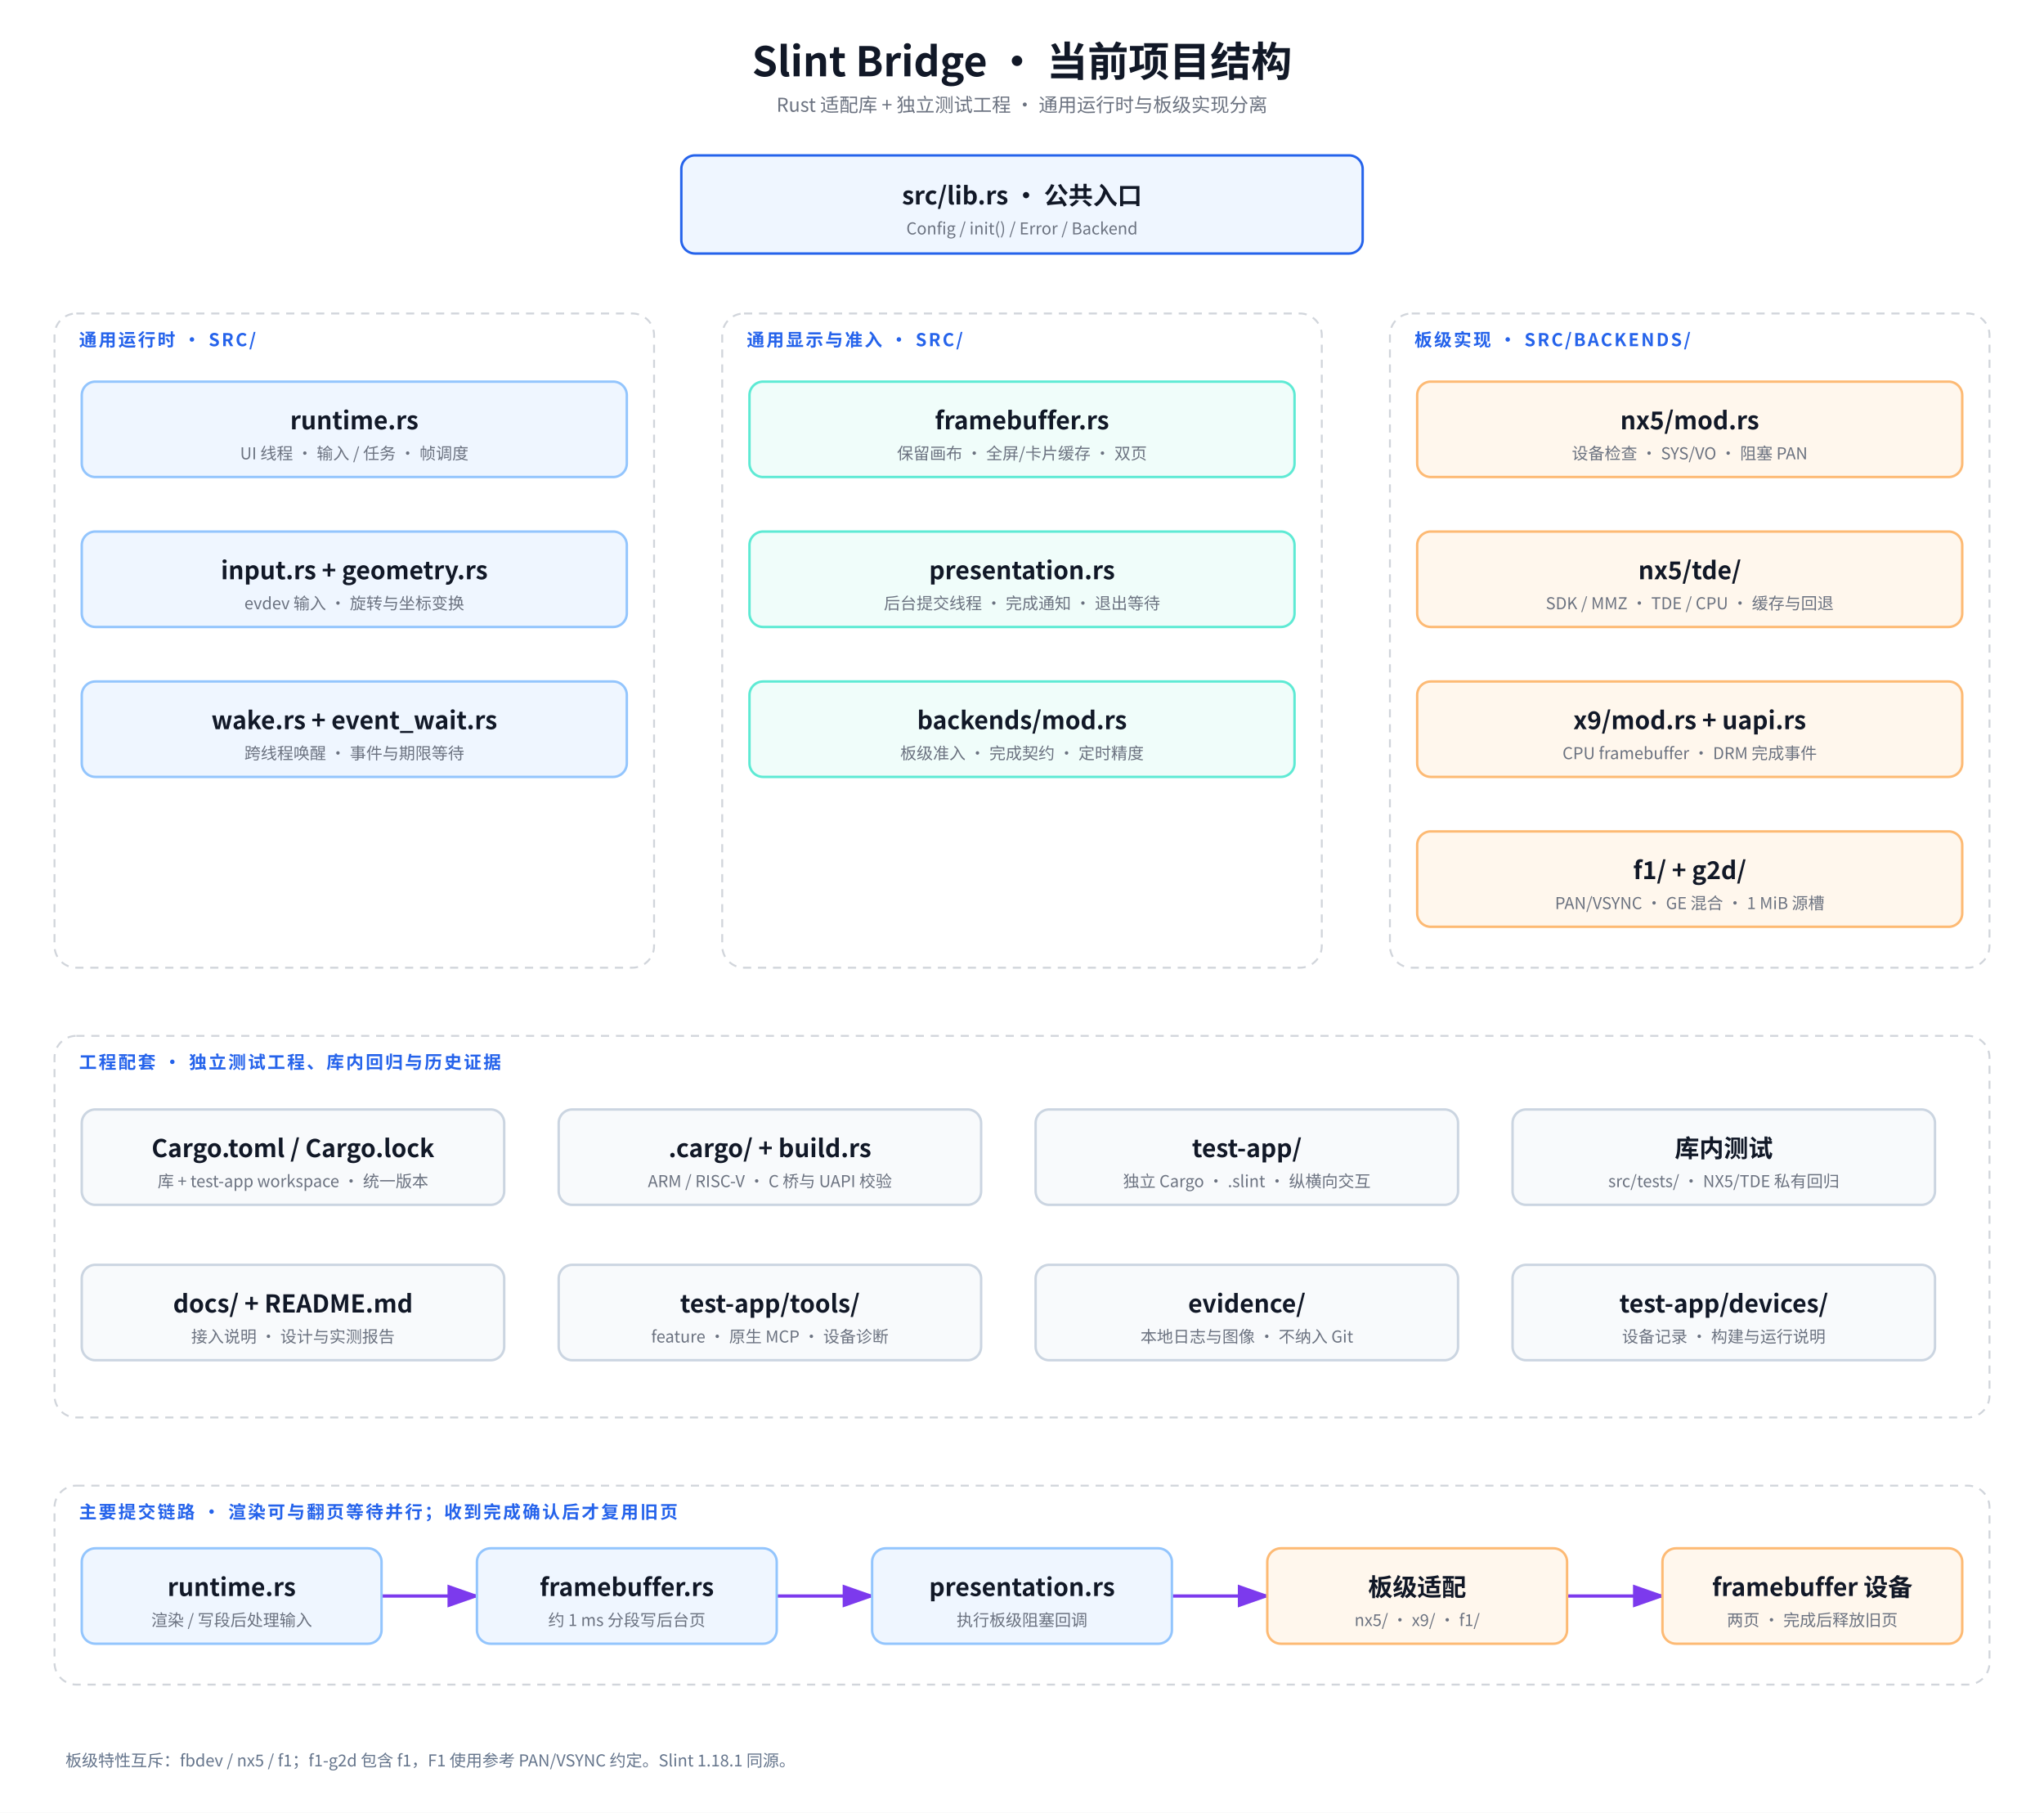
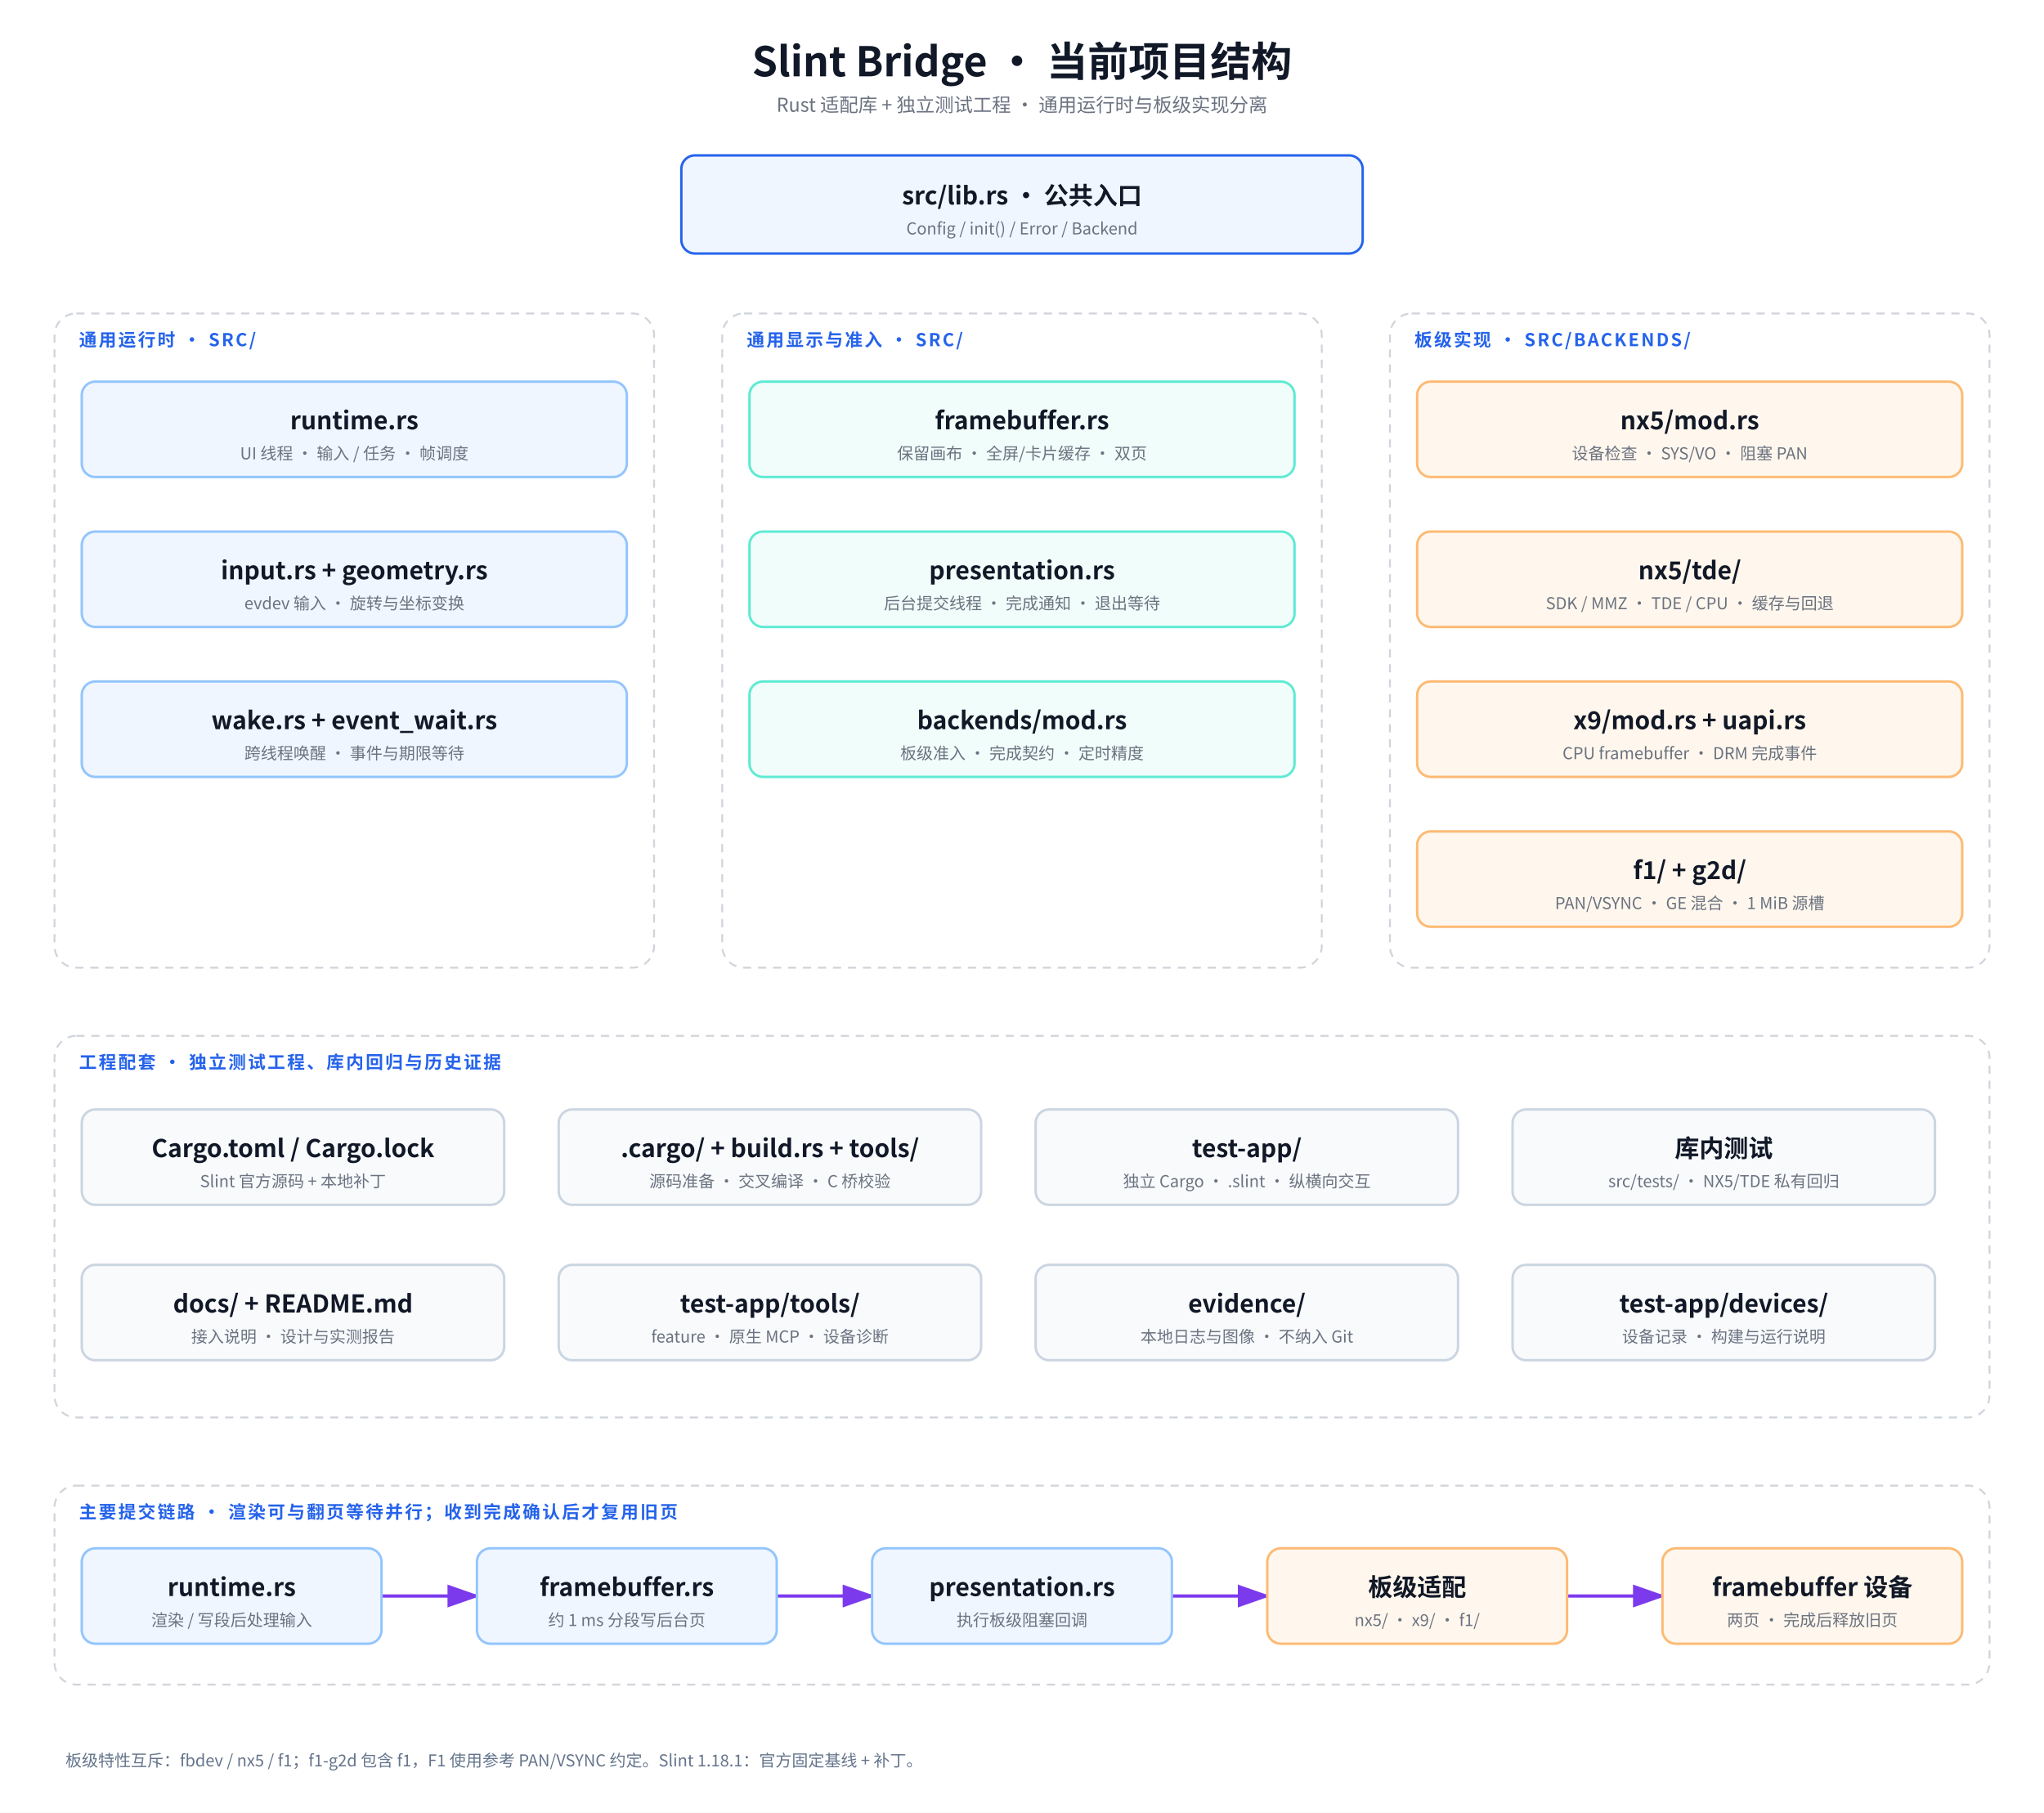
<svg xmlns="http://www.w3.org/2000/svg" viewBox="0 0 1500 1330" width="1500" height="1330" data-generator="fireworks-tech-graph" data-schema-version="1" data-text-metrics="heuristic-v1" data-style-id="1" data-visual-theme="Flat Icon" data-diagram-type="architecture" data-motion-scene="" data-semantic-profile="generic" data-semantic-valid="true" data-quality-profile="showcase" data-max-bends-per-edge="2" data-max-total-bends="8" data-max-route-stretch="1.35" data-max-bridged-crossings="0" data-min-node-gap="40.0" data-min-container-gutter="20.0" data-min-label-clearance="4.0" data-min-segment-length="16.0">
  <defs>
    <marker id="arrowA" markerWidth="10" markerHeight="7" refX="9" refY="3.5" orient="auto">
      <polygon points="0 0, 10 3.5, 0 7" fill="#7c3aed" />
    </marker>
    <marker id="arrowB" markerWidth="10" markerHeight="7" refX="9" refY="3.5" orient="auto">
      <polygon points="0 0, 10 3.5, 0 7" fill="#10b981" />
    </marker>
    <marker id="arrowC" markerWidth="10" markerHeight="7" refX="9" refY="3.5" orient="auto">
      <polygon points="0 0, 10 3.5, 0 7" fill="#2563eb" />
    </marker>
    <marker id="arrowE" markerWidth="10" markerHeight="7" refX="9" refY="3.5" orient="auto">
      <polygon points="0 0, 10 3.5, 0 7" fill="#f97316" />
    </marker>
    <marker id="arrowF" markerWidth="10" markerHeight="7" refX="9" refY="3.5" orient="auto">
      <polygon points="0 0, 10 3.5, 0 7" fill="#7c3aed" />
    </marker>
    <marker id="arrowG" markerWidth="10" markerHeight="7" refX="9" refY="3.5" orient="auto">
      <polygon points="0 0, 10 3.5, 0 7" fill="#ef4444" />
    </marker>
    <marker id="arrowH" markerWidth="10" markerHeight="7" refX="9" refY="3.5" orient="auto">
      <polygon points="0 0, 10 3.5, 0 7" fill="#6b7280" />
    </marker>
    <filter id="shadowSoft" x="-20%" y="-20%" width="140%" height="160%">
      <feDropShadow dx="0" dy="3" stdDeviation="6" flood-color="#0f172a" flood-opacity="0.12" />
    </filter>
    <filter id="shadowGlass" x="-20%" y="-20%" width="140%" height="160%">
      <feDropShadow dx="0" dy="10" stdDeviation="16" flood-color="#020617" flood-opacity="0.28" />
    </filter>
    <style>
    text { font-family: 'Noto Sans CJK SC', 'PingFang SC', 'Microsoft YaHei', sans-serif; }
    .title { font-size: 30px; font-weight: 700; fill: #111827; }
    .subtitle { font-size: 14px; font-weight: 500; fill: #6b7280; }
    .section { font-size: 13px; font-weight: 700; fill: #2563eb; letter-spacing: 1.4px; }
    .section-sub { font-size: 12px; font-weight: 500; fill: #64748b; }
    .node-title { font-weight: 700; fill: #111827; }
    .node-sub { font-weight: 500; fill: #6b7280; }
    .node-type { font-size: 12px; font-weight: 700; fill: #64748b; letter-spacing: 0.08em; }
    .arrow-label { font-size: 12px; font-weight: 600; fill: #6b7280; }
    .legend { font-size: 12px; font-weight: 500; fill: #6b7280; }
    .footnote { font-size: 12px; font-weight: 500; fill: #64748b; }
    .metric-label { font-size: 8.5px; font-weight: 700; fill: #64748b; text-transform: uppercase; }
    .metric-value { font-size: 9.5px; font-weight: 700; fill: #111827; }
    </style>
  </defs>
  <rect data-graph-role="background" width="1500.0" height="1330.0" fill="#ffffff" />
  <text x="750.0" y="56" text-anchor="middle" class="title">Slint Bridge · 当前项目结构</text>
  <text x="750.0" y="82" text-anchor="middle" class="subtitle">Rust 适配库 + 独立测试工程 · 通用运行时与板级实现分离</text>
  <g id="runtime_group" data-graph-role="container" data-container-id="runtime_group" data-semantic-role="boundary" data-graph-bounds="40,230,480,710">
    <rect data-graph-role="container" x="40.0" y="230.0" width="440.0" height="480.0" rx="16.0" fill="none" stroke="#d1d5db" stroke-width="1.4" stroke-dasharray="6 5" />
    <text x="58.0" y="254.0" class="section">通用运行时 · SRC/</text>
    <rect id="runtime_group-header" data-graph-role="reserved" data-reserved-kind="container-header" x="48" y="236" width="142.06" height="30" fill="none" stroke="none" />
  </g>
  <g id="display_group" data-graph-role="container" data-container-id="display_group" data-semantic-role="boundary" data-graph-bounds="530,230,970,710">
    <rect data-graph-role="container" x="530.0" y="230.0" width="440.0" height="480.0" rx="16.0" fill="none" stroke="#d1d5db" stroke-width="1.4" stroke-dasharray="6 5" />
    <text x="548.0" y="254.0" class="section">通用显示与准入 · SRC/</text>
    <rect id="display_group-header" data-graph-role="reserved" data-reserved-kind="container-header" x="538" y="236" width="168.06" height="30" fill="none" stroke="none" />
  </g>
  <g id="nx5_group" data-graph-role="container" data-container-id="nx5_group" data-semantic-role="boundary" data-graph-bounds="1020,230,1460,710">
    <rect data-graph-role="container" x="1020.0" y="230.0" width="440.0" height="480.0" rx="16.0" fill="none" stroke="#d1d5db" stroke-width="1.4" stroke-dasharray="6 5" />
    <text x="1038.0" y="254.0" class="section">板级实现 · SRC/BACKENDS/</text>
    <rect id="nx5_group-header" data-graph-role="reserved" data-reserved-kind="container-header" x="1028" y="236" width="196.92" height="30" fill="none" stroke="none" />
  </g>
  <g id="support" data-graph-role="container" data-container-id="support" data-semantic-role="boundary" data-graph-bounds="40,760,1460,1040">
    <rect data-graph-role="container" x="40.0" y="760.0" width="1420.0" height="280.0" rx="16.0" fill="none" stroke="#d1d5db" stroke-width="1.4" stroke-dasharray="6 5" />
    <text x="58.0" y="784.0" class="section">工程配套 · 独立测试工程、库内回归与历史证据</text>
    <rect id="support-header" data-graph-role="reserved" data-reserved-kind="container-header" x="48" y="766" width="306.9" height="30" fill="none" stroke="none" />
  </g>
  <g id="flow" data-graph-role="container" data-container-id="flow" data-semantic-role="boundary" data-graph-bounds="40,1090,1460,1236">
    <rect data-graph-role="container" x="40.0" y="1090.0" width="1420.0" height="146.0" rx="16.0" fill="none" stroke="#d1d5db" stroke-width="1.4" stroke-dasharray="6 5" />
    <text x="58.0" y="1114.0" class="section">主要提交链路 · 渲染可与翻页等待并行；收到完成确认后才复用旧页</text>
    <rect id="flow-header" data-graph-role="reserved" data-reserved-kind="container-header" x="48" y="1096" width="423.9" height="30" fill="none" stroke="none" />
  </g>
  <path id="flow_rt_flow_fb" data-graph-role="edge" data-edge-id="flow_rt_flow_fb" data-source="flow_rt" data-target="flow_fb" data-edge-kind="flow" data-topic-id="" data-flow="control" data-motion-role="" data-motion-stage="" data-motion-order="" data-protocol="" data-via="" data-critical-path-id="" data-critical-hop="" data-critical-hops="" data-critical="false" data-bends="0" data-route-stretch="1.0" data-bridges="" d="M 280,1171 L 350,1171" fill="none" stroke="#7c3aed" stroke-width="2.4" stroke-linecap="round" stroke-linejoin="round" marker-end="url(#arrowA)" />
  <path id="flow_fb_flow_pr" data-graph-role="edge" data-edge-id="flow_fb_flow_pr" data-source="flow_fb" data-target="flow_pr" data-edge-kind="flow" data-topic-id="" data-flow="control" data-motion-role="" data-motion-stage="" data-motion-order="" data-protocol="" data-via="" data-critical-path-id="" data-critical-hop="" data-critical-hops="" data-critical="false" data-bends="0" data-route-stretch="1.0" data-bridges="" d="M 570,1171 L 640,1171" fill="none" stroke="#7c3aed" stroke-width="2.4" stroke-linecap="round" stroke-linejoin="round" marker-end="url(#arrowA)" />
  <path id="flow_pr_flow_nx" data-graph-role="edge" data-edge-id="flow_pr_flow_nx" data-source="flow_pr" data-target="flow_nx" data-edge-kind="flow" data-topic-id="" data-flow="control" data-motion-role="" data-motion-stage="" data-motion-order="" data-protocol="" data-via="" data-critical-path-id="" data-critical-hop="" data-critical-hops="" data-critical="false" data-bends="0" data-route-stretch="1.0" data-bridges="" d="M 860,1171 L 930,1171" fill="none" stroke="#7c3aed" stroke-width="2.4" stroke-linecap="round" stroke-linejoin="round" marker-end="url(#arrowA)" />
  <path id="flow_nx_flow_dev" data-graph-role="edge" data-edge-id="flow_nx_flow_dev" data-source="flow_nx" data-target="flow_dev" data-edge-kind="flow" data-topic-id="" data-flow="control" data-motion-role="" data-motion-stage="" data-motion-order="" data-protocol="" data-via="" data-critical-path-id="" data-critical-hop="" data-critical-hops="" data-critical="false" data-bends="0" data-route-stretch="1.0" data-bridges="" d="M 1150,1171 L 1220,1171" fill="none" stroke="#7c3aed" stroke-width="2.4" stroke-linecap="round" stroke-linejoin="round" marker-end="url(#arrowA)" />
  <g id="node-public" data-graph-role="node" data-node-id="public" data-semantic-role="rect" data-motion-role="" data-motion-stage="" data-motion-order="" data-parent="" data-deployment-id="" data-topic-id="" data-span-id="" data-station-order="" data-status="" data-start-ms="" data-duration-ms="" data-parent-span="" data-graph-bounds="500,114,1000,186">
    <rect x="500.0" y="114.0" width="500.0" height="72.0" rx="10.0" fill="#eff6ff" stroke="#2563eb" stroke-width="1.8" />
    <text data-text-role="title" data-full-text="src/lib.rs · 公共入口" data-text-max-width="476.0" x="750.0" y="150.0" text-anchor="middle" class="node-title" font-size="18">src/lib.rs · 公共入口</text>
    <text data-text-role="subtitle" data-full-text="Config / init() / Error / Backend" data-text-max-width="476.0" x="750.0" y="172.0" text-anchor="middle" class="node-sub" font-size="12">Config / init() / Error / Backend</text>
  </g>
  <g id="node-runtime" data-graph-role="node" data-node-id="runtime" data-semantic-role="rect" data-motion-role="" data-motion-stage="" data-motion-order="" data-parent="" data-deployment-id="" data-topic-id="" data-span-id="" data-station-order="" data-status="" data-start-ms="" data-duration-ms="" data-parent-span="" data-graph-bounds="60,280,460,350">
    <rect x="60.0" y="280.0" width="400.0" height="70.0" rx="10.0" fill="#eff6ff" stroke="#93c5fd" stroke-width="1.8" />
    <text data-text-role="title" data-full-text="runtime.rs" data-text-max-width="376.0" x="260.0" y="315.0" text-anchor="middle" class="node-title" font-size="18">runtime.rs</text>
    <text data-text-role="subtitle" data-full-text="UI 线程 · 输入 / 任务 · 帧调度" data-text-max-width="376.0" x="260.0" y="337.0" text-anchor="middle" class="node-sub" font-size="12">UI 线程 · 输入 / 任务 · 帧调度</text>
  </g>
  <g id="node-input" data-graph-role="node" data-node-id="input" data-semantic-role="rect" data-motion-role="" data-motion-stage="" data-motion-order="" data-parent="" data-deployment-id="" data-topic-id="" data-span-id="" data-station-order="" data-status="" data-start-ms="" data-duration-ms="" data-parent-span="" data-graph-bounds="60,390,460,460">
    <rect x="60.0" y="390.0" width="400.0" height="70.0" rx="10.0" fill="#eff6ff" stroke="#93c5fd" stroke-width="1.8" />
    <text data-text-role="title" data-full-text="input.rs + geometry.rs" data-text-max-width="376.0" x="260.0" y="425.0" text-anchor="middle" class="node-title" font-size="18">input.rs + geometry.rs</text>
    <text data-text-role="subtitle" data-full-text="evdev 输入 · 旋转与坐标变换" data-text-max-width="376.0" x="260.0" y="447.0" text-anchor="middle" class="node-sub" font-size="12">evdev 输入 · 旋转与坐标变换</text>
  </g>
  <g id="node-wake" data-graph-role="node" data-node-id="wake" data-semantic-role="rect" data-motion-role="" data-motion-stage="" data-motion-order="" data-parent="" data-deployment-id="" data-topic-id="" data-span-id="" data-station-order="" data-status="" data-start-ms="" data-duration-ms="" data-parent-span="" data-graph-bounds="60,500,460,570">
    <rect x="60.0" y="500.0" width="400.0" height="70.0" rx="10.0" fill="#eff6ff" stroke="#93c5fd" stroke-width="1.8" />
    <text data-text-role="title" data-full-text="wake.rs + event_wait.rs" data-text-max-width="376.0" x="260.0" y="535.0" text-anchor="middle" class="node-title" font-size="18">wake.rs + event_wait.rs</text>
    <text data-text-role="subtitle" data-full-text="跨线程唤醒 · 事件与期限等待" data-text-max-width="376.0" x="260.0" y="557.0" text-anchor="middle" class="node-sub" font-size="12">跨线程唤醒 · 事件与期限等待</text>
  </g>
  <g id="node-framebuffer" data-graph-role="node" data-node-id="framebuffer" data-semantic-role="rect" data-motion-role="" data-motion-stage="" data-motion-order="" data-parent="" data-deployment-id="" data-topic-id="" data-span-id="" data-station-order="" data-status="" data-start-ms="" data-duration-ms="" data-parent-span="" data-graph-bounds="550,280,950,350">
    <rect x="550.0" y="280.0" width="400.0" height="70.0" rx="10.0" fill="#f0fdfa" stroke="#5eead4" stroke-width="1.8" />
    <text data-text-role="title" data-full-text="framebuffer.rs" data-text-max-width="376.0" x="750.0" y="315.0" text-anchor="middle" class="node-title" font-size="18">framebuffer.rs</text>
    <text data-text-role="subtitle" data-full-text="保留画布 · 全屏/卡片缓存 · 双页" data-text-max-width="376.0" x="750.0" y="337.0" text-anchor="middle" class="node-sub" font-size="12">保留画布 · 全屏/卡片缓存 · 双页</text>
  </g>
  <g id="node-presentation" data-graph-role="node" data-node-id="presentation" data-semantic-role="rect" data-motion-role="" data-motion-stage="" data-motion-order="" data-parent="" data-deployment-id="" data-topic-id="" data-span-id="" data-station-order="" data-status="" data-start-ms="" data-duration-ms="" data-parent-span="" data-graph-bounds="550,390,950,460">
    <rect x="550.0" y="390.0" width="400.0" height="70.0" rx="10.0" fill="#f0fdfa" stroke="#5eead4" stroke-width="1.8" />
    <text data-text-role="title" data-full-text="presentation.rs" data-text-max-width="376.0" x="750.0" y="425.0" text-anchor="middle" class="node-title" font-size="18">presentation.rs</text>
    <text data-text-role="subtitle" data-full-text="后台提交线程 · 完成通知 · 退出等待" data-text-max-width="376.0" x="750.0" y="447.0" text-anchor="middle" class="node-sub" font-size="12">后台提交线程 · 完成通知 · 退出等待</text>
  </g>
  <g id="node-admission" data-graph-role="node" data-node-id="admission" data-semantic-role="rect" data-motion-role="" data-motion-stage="" data-motion-order="" data-parent="" data-deployment-id="" data-topic-id="" data-span-id="" data-station-order="" data-status="" data-start-ms="" data-duration-ms="" data-parent-span="" data-graph-bounds="550,500,950,570">
    <rect x="550.0" y="500.0" width="400.0" height="70.0" rx="10.0" fill="#f0fdfa" stroke="#5eead4" stroke-width="1.8" />
    <text data-text-role="title" data-full-text="backends/mod.rs" data-text-max-width="376.0" x="750.0" y="535.0" text-anchor="middle" class="node-title" font-size="18">backends/mod.rs</text>
    <text data-text-role="subtitle" data-full-text="板级准入 · 完成契约 · 定时精度" data-text-max-width="376.0" x="750.0" y="557.0" text-anchor="middle" class="node-sub" font-size="12">板级准入 · 完成契约 · 定时精度</text>
  </g>
  <g id="node-nx5" data-graph-role="node" data-node-id="nx5" data-semantic-role="rect" data-motion-role="" data-motion-stage="" data-motion-order="" data-parent="" data-deployment-id="" data-topic-id="" data-span-id="" data-station-order="" data-status="" data-start-ms="" data-duration-ms="" data-parent-span="" data-graph-bounds="1040,280,1440,350">
    <rect x="1040.0" y="280.0" width="400.0" height="70.0" rx="10.0" fill="#fff7ed" stroke="#fdba74" stroke-width="1.8" />
    <text data-text-role="title" data-full-text="nx5/mod.rs" data-text-max-width="376.0" x="1240.0" y="315.0" text-anchor="middle" class="node-title" font-size="18">nx5/mod.rs</text>
    <text data-text-role="subtitle" data-full-text="设备检查 · SYS/VO · 阻塞 PAN" data-text-max-width="376.0" x="1240.0" y="337.0" text-anchor="middle" class="node-sub" font-size="12">设备检查 · SYS/VO · 阻塞 PAN</text>
  </g>
  <g id="node-tde" data-graph-role="node" data-node-id="tde" data-semantic-role="rect" data-motion-role="" data-motion-stage="" data-motion-order="" data-parent="" data-deployment-id="" data-topic-id="" data-span-id="" data-station-order="" data-status="" data-start-ms="" data-duration-ms="" data-parent-span="" data-graph-bounds="1040,390,1440,460">
    <rect x="1040.0" y="390.0" width="400.0" height="70.0" rx="10.0" fill="#fff7ed" stroke="#fdba74" stroke-width="1.8" />
    <text data-text-role="title" data-full-text="nx5/tde/" data-text-max-width="376.0" x="1240.0" y="425.0" text-anchor="middle" class="node-title" font-size="18">nx5/tde/</text>
    <text data-text-role="subtitle" data-full-text="SDK / MMZ · TDE / CPU · 缓存与回退" data-text-max-width="376.0" x="1240.0" y="447.0" text-anchor="middle" class="node-sub" font-size="12">SDK / MMZ · TDE / CPU · 缓存与回退</text>
  </g>
  <g id="node-native" data-graph-role="node" data-node-id="native" data-semantic-role="rect" data-motion-role="" data-motion-stage="" data-motion-order="" data-parent="" data-deployment-id="" data-topic-id="" data-span-id="" data-station-order="" data-status="" data-start-ms="" data-duration-ms="" data-parent-span="" data-graph-bounds="1040,500,1440,570">
    <rect x="1040.0" y="500.0" width="400.0" height="70.0" rx="10.0" fill="#fff7ed" stroke="#fdba74" stroke-width="1.8" />
    <text data-text-role="title" data-full-text="x9/mod.rs + uapi.rs" data-text-max-width="376.0" x="1240.0" y="535.0" text-anchor="middle" class="node-title" font-size="18">x9/mod.rs + uapi.rs</text>
    <text data-text-role="subtitle" data-full-text="CPU framebuffer · DRM 完成事件" data-text-max-width="376.0" x="1240.0" y="557.0" text-anchor="middle" class="node-sub" font-size="12">CPU framebuffer · DRM 完成事件</text>
  </g>
  <g id="node-f1" data-graph-role="node" data-node-id="f1" data-semantic-role="rect" data-motion-role="" data-motion-stage="" data-motion-order="" data-parent="" data-deployment-id="" data-topic-id="" data-span-id="" data-station-order="" data-status="" data-start-ms="" data-duration-ms="" data-parent-span="" data-graph-bounds="1040,610,1440,680">
    <rect x="1040.0" y="610.0" width="400.0" height="70.0" rx="10.0" fill="#fff7ed" stroke="#fdba74" stroke-width="1.8" />
    <text data-text-role="title" data-full-text="f1/ + g2d/" data-text-max-width="376.0" x="1240.0" y="645.0" text-anchor="middle" class="node-title" font-size="18">f1/ + g2d/</text>
    <text data-text-role="subtitle" data-full-text="PAN/VSYNC · GE 混合 · 1 MiB 源槽" data-text-max-width="376.0" x="1240.0" y="667.0" text-anchor="middle" class="node-sub" font-size="12">PAN/VSYNC · GE 混合 · 1 MiB 源槽</text>
  </g>
  <g id="node-cargo" data-graph-role="node" data-node-id="cargo" data-semantic-role="rect" data-motion-role="" data-motion-stage="" data-motion-order="" data-parent="" data-deployment-id="" data-topic-id="" data-span-id="" data-station-order="" data-status="" data-start-ms="" data-duration-ms="" data-parent-span="" data-graph-bounds="60,814,370,884">
    <rect x="60.0" y="814.0" width="310.0" height="70.0" rx="10.0" fill="#f8fafc" stroke="#cbd5e1" stroke-width="1.8" />
    <text data-text-role="title" data-full-text="Cargo.toml / Cargo.lock" data-text-max-width="286.0" x="215.0" y="849.0" text-anchor="middle" class="node-title" font-size="18">Cargo.toml / Cargo.lock</text>
-     <text data-text-role="subtitle" data-full-text="库 + test-app workspace · 统一版本" data-text-max-width="286.0" x="215.0" y="871.0" text-anchor="middle" class="node-sub" font-size="12">库 + test-app workspace · 统一版本</text>
+     <text data-text-role="subtitle" data-full-text="Slint 官方源码 + 本地补丁" data-text-max-width="286.0" x="215.0" y="871.0" text-anchor="middle" class="node-sub" font-size="12">Slint 官方源码 + 本地补丁</text>
  </g>
  <g id="node-build" data-graph-role="node" data-node-id="build" data-semantic-role="rect" data-motion-role="" data-motion-stage="" data-motion-order="" data-parent="" data-deployment-id="" data-topic-id="" data-span-id="" data-station-order="" data-status="" data-start-ms="" data-duration-ms="" data-parent-span="" data-graph-bounds="410,814,720,884">
    <rect x="410.0" y="814.0" width="310.0" height="70.0" rx="10.0" fill="#f8fafc" stroke="#cbd5e1" stroke-width="1.8" />
-     <text data-text-role="title" data-full-text=".cargo/ + build.rs" data-text-max-width="286.0" x="565.0" y="849.0" text-anchor="middle" class="node-title" font-size="18">.cargo/ + build.rs</text>
-     <text data-text-role="subtitle" data-full-text="ARM / RISC-V · C 桥与 UAPI 校验" data-text-max-width="286.0" x="565.0" y="871.0" text-anchor="middle" class="node-sub" font-size="12">ARM / RISC-V · C 桥与 UAPI 校验</text>
+     <text data-text-role="title" data-full-text=".cargo/ + build.rs + tools/" data-text-max-width="286.0" x="565.0" y="849.0" text-anchor="middle" class="node-title" font-size="18">.cargo/ + build.rs + tools/</text>
+     <text data-text-role="subtitle" data-full-text="源码准备 · 交叉编译 · C 桥校验" data-text-max-width="286.0" x="565.0" y="871.0" text-anchor="middle" class="node-sub" font-size="12">源码准备 · 交叉编译 · C 桥校验</text>
  </g>
  <g id="node-examples" data-graph-role="node" data-node-id="examples" data-semantic-role="rect" data-motion-role="" data-motion-stage="" data-motion-order="" data-parent="" data-deployment-id="" data-topic-id="" data-span-id="" data-station-order="" data-status="" data-start-ms="" data-duration-ms="" data-parent-span="" data-graph-bounds="760,814,1070,884">
    <rect x="760.0" y="814.0" width="310.0" height="70.0" rx="10.0" fill="#f8fafc" stroke="#cbd5e1" stroke-width="1.8" />
    <text data-text-role="title" data-full-text="test-app/" data-text-max-width="286.0" x="915.0" y="849.0" text-anchor="middle" class="node-title" font-size="18">test-app/</text>
    <text data-text-role="subtitle" data-full-text="独立 Cargo · .slint · 纵横向交互" data-text-max-width="286.0" x="915.0" y="871.0" text-anchor="middle" class="node-sub" font-size="12">独立 Cargo · .slint · 纵横向交互</text>
  </g>
  <g id="node-tests" data-graph-role="node" data-node-id="tests" data-semantic-role="rect" data-motion-role="" data-motion-stage="" data-motion-order="" data-parent="" data-deployment-id="" data-topic-id="" data-span-id="" data-station-order="" data-status="" data-start-ms="" data-duration-ms="" data-parent-span="" data-graph-bounds="1110,814,1420,884">
    <rect x="1110.0" y="814.0" width="310.0" height="70.0" rx="10.0" fill="#f8fafc" stroke="#cbd5e1" stroke-width="1.8" />
    <text data-text-role="title" data-full-text="库内测试" data-text-max-width="286.0" x="1265.0" y="849.0" text-anchor="middle" class="node-title" font-size="18">库内测试</text>
    <text data-text-role="subtitle" data-full-text="src/tests/ · NX5/TDE 私有回归" data-text-max-width="286.0" x="1265.0" y="871.0" text-anchor="middle" class="node-sub" font-size="12">src/tests/ · NX5/TDE 私有回归</text>
  </g>
  <g id="node-docs" data-graph-role="node" data-node-id="docs" data-semantic-role="rect" data-motion-role="" data-motion-stage="" data-motion-order="" data-parent="" data-deployment-id="" data-topic-id="" data-span-id="" data-station-order="" data-status="" data-start-ms="" data-duration-ms="" data-parent-span="" data-graph-bounds="60,928,370,998">
    <rect x="60.0" y="928.0" width="310.0" height="70.0" rx="10.0" fill="#f8fafc" stroke="#cbd5e1" stroke-width="1.8" />
    <text data-text-role="title" data-full-text="docs/ + README.md" data-text-max-width="286.0" x="215.0" y="963.0" text-anchor="middle" class="node-title" font-size="18">docs/ + README.md</text>
    <text data-text-role="subtitle" data-full-text="接入说明 · 设计与实测报告" data-text-max-width="286.0" x="215.0" y="985.0" text-anchor="middle" class="node-sub" font-size="12">接入说明 · 设计与实测报告</text>
  </g>
  <g id="node-tools" data-graph-role="node" data-node-id="tools" data-semantic-role="rect" data-motion-role="" data-motion-stage="" data-motion-order="" data-parent="" data-deployment-id="" data-topic-id="" data-span-id="" data-station-order="" data-status="" data-start-ms="" data-duration-ms="" data-parent-span="" data-graph-bounds="410,928,720,998">
    <rect x="410.0" y="928.0" width="310.0" height="70.0" rx="10.0" fill="#f8fafc" stroke="#cbd5e1" stroke-width="1.8" />
    <text data-text-role="title" data-full-text="test-app/tools/" data-text-max-width="286.0" x="565.0" y="963.0" text-anchor="middle" class="node-title" font-size="18">test-app/tools/</text>
    <text data-text-role="subtitle" data-full-text="feature · 原生 MCP · 设备诊断" data-text-max-width="286.0" x="565.0" y="985.0" text-anchor="middle" class="node-sub" font-size="12">feature · 原生 MCP · 设备诊断</text>
  </g>
  <g id="node-evidence" data-graph-role="node" data-node-id="evidence" data-semantic-role="rect" data-motion-role="" data-motion-stage="" data-motion-order="" data-parent="" data-deployment-id="" data-topic-id="" data-span-id="" data-station-order="" data-status="" data-start-ms="" data-duration-ms="" data-parent-span="" data-graph-bounds="760,928,1070,998">
    <rect x="760.0" y="928.0" width="310.0" height="70.0" rx="10.0" fill="#f8fafc" stroke="#cbd5e1" stroke-width="1.8" />
    <text data-text-role="title" data-full-text="evidence/" data-text-max-width="286.0" x="915.0" y="963.0" text-anchor="middle" class="node-title" font-size="18">evidence/</text>
    <text data-text-role="subtitle" data-full-text="本地日志与图像 · 不纳入 Git" data-text-max-width="286.0" x="915.0" y="985.0" text-anchor="middle" class="node-sub" font-size="12">本地日志与图像 · 不纳入 Git</text>
  </g>
  <g id="node-environment" data-graph-role="node" data-node-id="environment" data-semantic-role="rect" data-motion-role="" data-motion-stage="" data-motion-order="" data-parent="" data-deployment-id="" data-topic-id="" data-span-id="" data-station-order="" data-status="" data-start-ms="" data-duration-ms="" data-parent-span="" data-graph-bounds="1110,928,1420,998">
    <rect x="1110.0" y="928.0" width="310.0" height="70.0" rx="10.0" fill="#f8fafc" stroke="#cbd5e1" stroke-width="1.8" />
    <text data-text-role="title" data-full-text="test-app/devices/" data-text-max-width="286.0" x="1265.0" y="963.0" text-anchor="middle" class="node-title" font-size="18">test-app/devices/</text>
    <text data-text-role="subtitle" data-full-text="设备记录 · 构建与运行说明" data-text-max-width="286.0" x="1265.0" y="985.0" text-anchor="middle" class="node-sub" font-size="12">设备记录 · 构建与运行说明</text>
  </g>
  <g id="node-flow_rt" data-graph-role="node" data-node-id="flow_rt" data-semantic-role="rect" data-motion-role="" data-motion-stage="" data-motion-order="" data-parent="" data-deployment-id="" data-topic-id="" data-span-id="" data-station-order="" data-status="" data-start-ms="" data-duration-ms="" data-parent-span="" data-graph-bounds="60,1136,280,1206">
    <rect x="60.0" y="1136.0" width="220.0" height="70.0" rx="10.0" fill="#eff6ff" stroke="#93c5fd" stroke-width="1.8" />
    <text data-text-role="title" data-full-text="runtime.rs" data-text-max-width="196.0" x="170.0" y="1171.0" text-anchor="middle" class="node-title" font-size="18">runtime.rs</text>
    <text data-text-role="subtitle" data-full-text="渲染 / 写段后处理输入" data-text-max-width="196.0" x="170.0" y="1193.0" text-anchor="middle" class="node-sub" font-size="12">渲染 / 写段后处理输入</text>
  </g>
  <g id="node-flow_fb" data-graph-role="node" data-node-id="flow_fb" data-semantic-role="rect" data-motion-role="" data-motion-stage="" data-motion-order="" data-parent="" data-deployment-id="" data-topic-id="" data-span-id="" data-station-order="" data-status="" data-start-ms="" data-duration-ms="" data-parent-span="" data-graph-bounds="350,1136,570,1206">
    <rect x="350.0" y="1136.0" width="220.0" height="70.0" rx="10.0" fill="#eff6ff" stroke="#93c5fd" stroke-width="1.8" />
    <text data-text-role="title" data-full-text="framebuffer.rs" data-text-max-width="196.0" x="460.0" y="1171.0" text-anchor="middle" class="node-title" font-size="18">framebuffer.rs</text>
    <text data-text-role="subtitle" data-full-text="约 1 ms 分段写后台页" data-text-max-width="196.0" x="460.0" y="1193.0" text-anchor="middle" class="node-sub" font-size="12">约 1 ms 分段写后台页</text>
  </g>
  <g id="node-flow_pr" data-graph-role="node" data-node-id="flow_pr" data-semantic-role="rect" data-motion-role="" data-motion-stage="" data-motion-order="" data-parent="" data-deployment-id="" data-topic-id="" data-span-id="" data-station-order="" data-status="" data-start-ms="" data-duration-ms="" data-parent-span="" data-graph-bounds="640,1136,860,1206">
    <rect x="640.0" y="1136.0" width="220.0" height="70.0" rx="10.0" fill="#eff6ff" stroke="#93c5fd" stroke-width="1.8" />
    <text data-text-role="title" data-full-text="presentation.rs" data-text-max-width="196.0" x="750.0" y="1171.0" text-anchor="middle" class="node-title" font-size="18">presentation.rs</text>
    <text data-text-role="subtitle" data-full-text="执行板级阻塞回调" data-text-max-width="196.0" x="750.0" y="1193.0" text-anchor="middle" class="node-sub" font-size="12">执行板级阻塞回调</text>
  </g>
  <g id="node-flow_nx" data-graph-role="node" data-node-id="flow_nx" data-semantic-role="rect" data-motion-role="" data-motion-stage="" data-motion-order="" data-parent="" data-deployment-id="" data-topic-id="" data-span-id="" data-station-order="" data-status="" data-start-ms="" data-duration-ms="" data-parent-span="" data-graph-bounds="930,1136,1150,1206">
    <rect x="930.0" y="1136.0" width="220.0" height="70.0" rx="10.0" fill="#fff7ed" stroke="#fdba74" stroke-width="1.8" />
    <text data-text-role="title" data-full-text="板级适配" data-text-max-width="196.0" x="1040.0" y="1171.0" text-anchor="middle" class="node-title" font-size="18">板级适配</text>
    <text data-text-role="subtitle" data-full-text="nx5/ · x9/ · f1/" data-text-max-width="196.0" x="1040.0" y="1193.0" text-anchor="middle" class="node-sub" font-size="12">nx5/ · x9/ · f1/</text>
  </g>
  <g id="node-flow_dev" data-graph-role="node" data-node-id="flow_dev" data-semantic-role="rect" data-motion-role="" data-motion-stage="" data-motion-order="" data-parent="" data-deployment-id="" data-topic-id="" data-span-id="" data-station-order="" data-status="" data-start-ms="" data-duration-ms="" data-parent-span="" data-graph-bounds="1220,1136,1440,1206">
    <rect x="1220.0" y="1136.0" width="220.0" height="70.0" rx="10.0" fill="#fff7ed" stroke="#fdba74" stroke-width="1.8" />
    <text data-text-role="title" data-full-text="framebuffer 设备" data-text-max-width="196.0" x="1330.0" y="1171.0" text-anchor="middle" class="node-title" font-size="18">framebuffer 设备</text>
    <text data-text-role="subtitle" data-full-text="两页 · 完成后释放旧页" data-text-max-width="196.0" x="1330.0" y="1193.0" text-anchor="middle" class="node-sub" font-size="12">两页 · 完成后释放旧页</text>
  </g>
-   <g id="footer" data-graph-role="reserved" data-graph-bounds="48,1284,566,1300">
-     <text x="48.0" y="1296.0" class="footnote">板级特性互斥：fbdev / nx5 / f1；f1-g2d 包含 f1，F1 使用参考 PAN/VSYNC 约定。Slint 1.18.1 同源。</text>
+   <g id="footer" data-graph-role="reserved" data-graph-bounds="48,1284,629,1300">
+     <text x="48.0" y="1296.0" class="footnote">板级特性互斥：fbdev / nx5 / f1；f1-g2d 包含 f1，F1 使用参考 PAN/VSYNC 约定。Slint 1.18.1：官方固定基线 + 补丁。</text>
  </g>
</svg>
